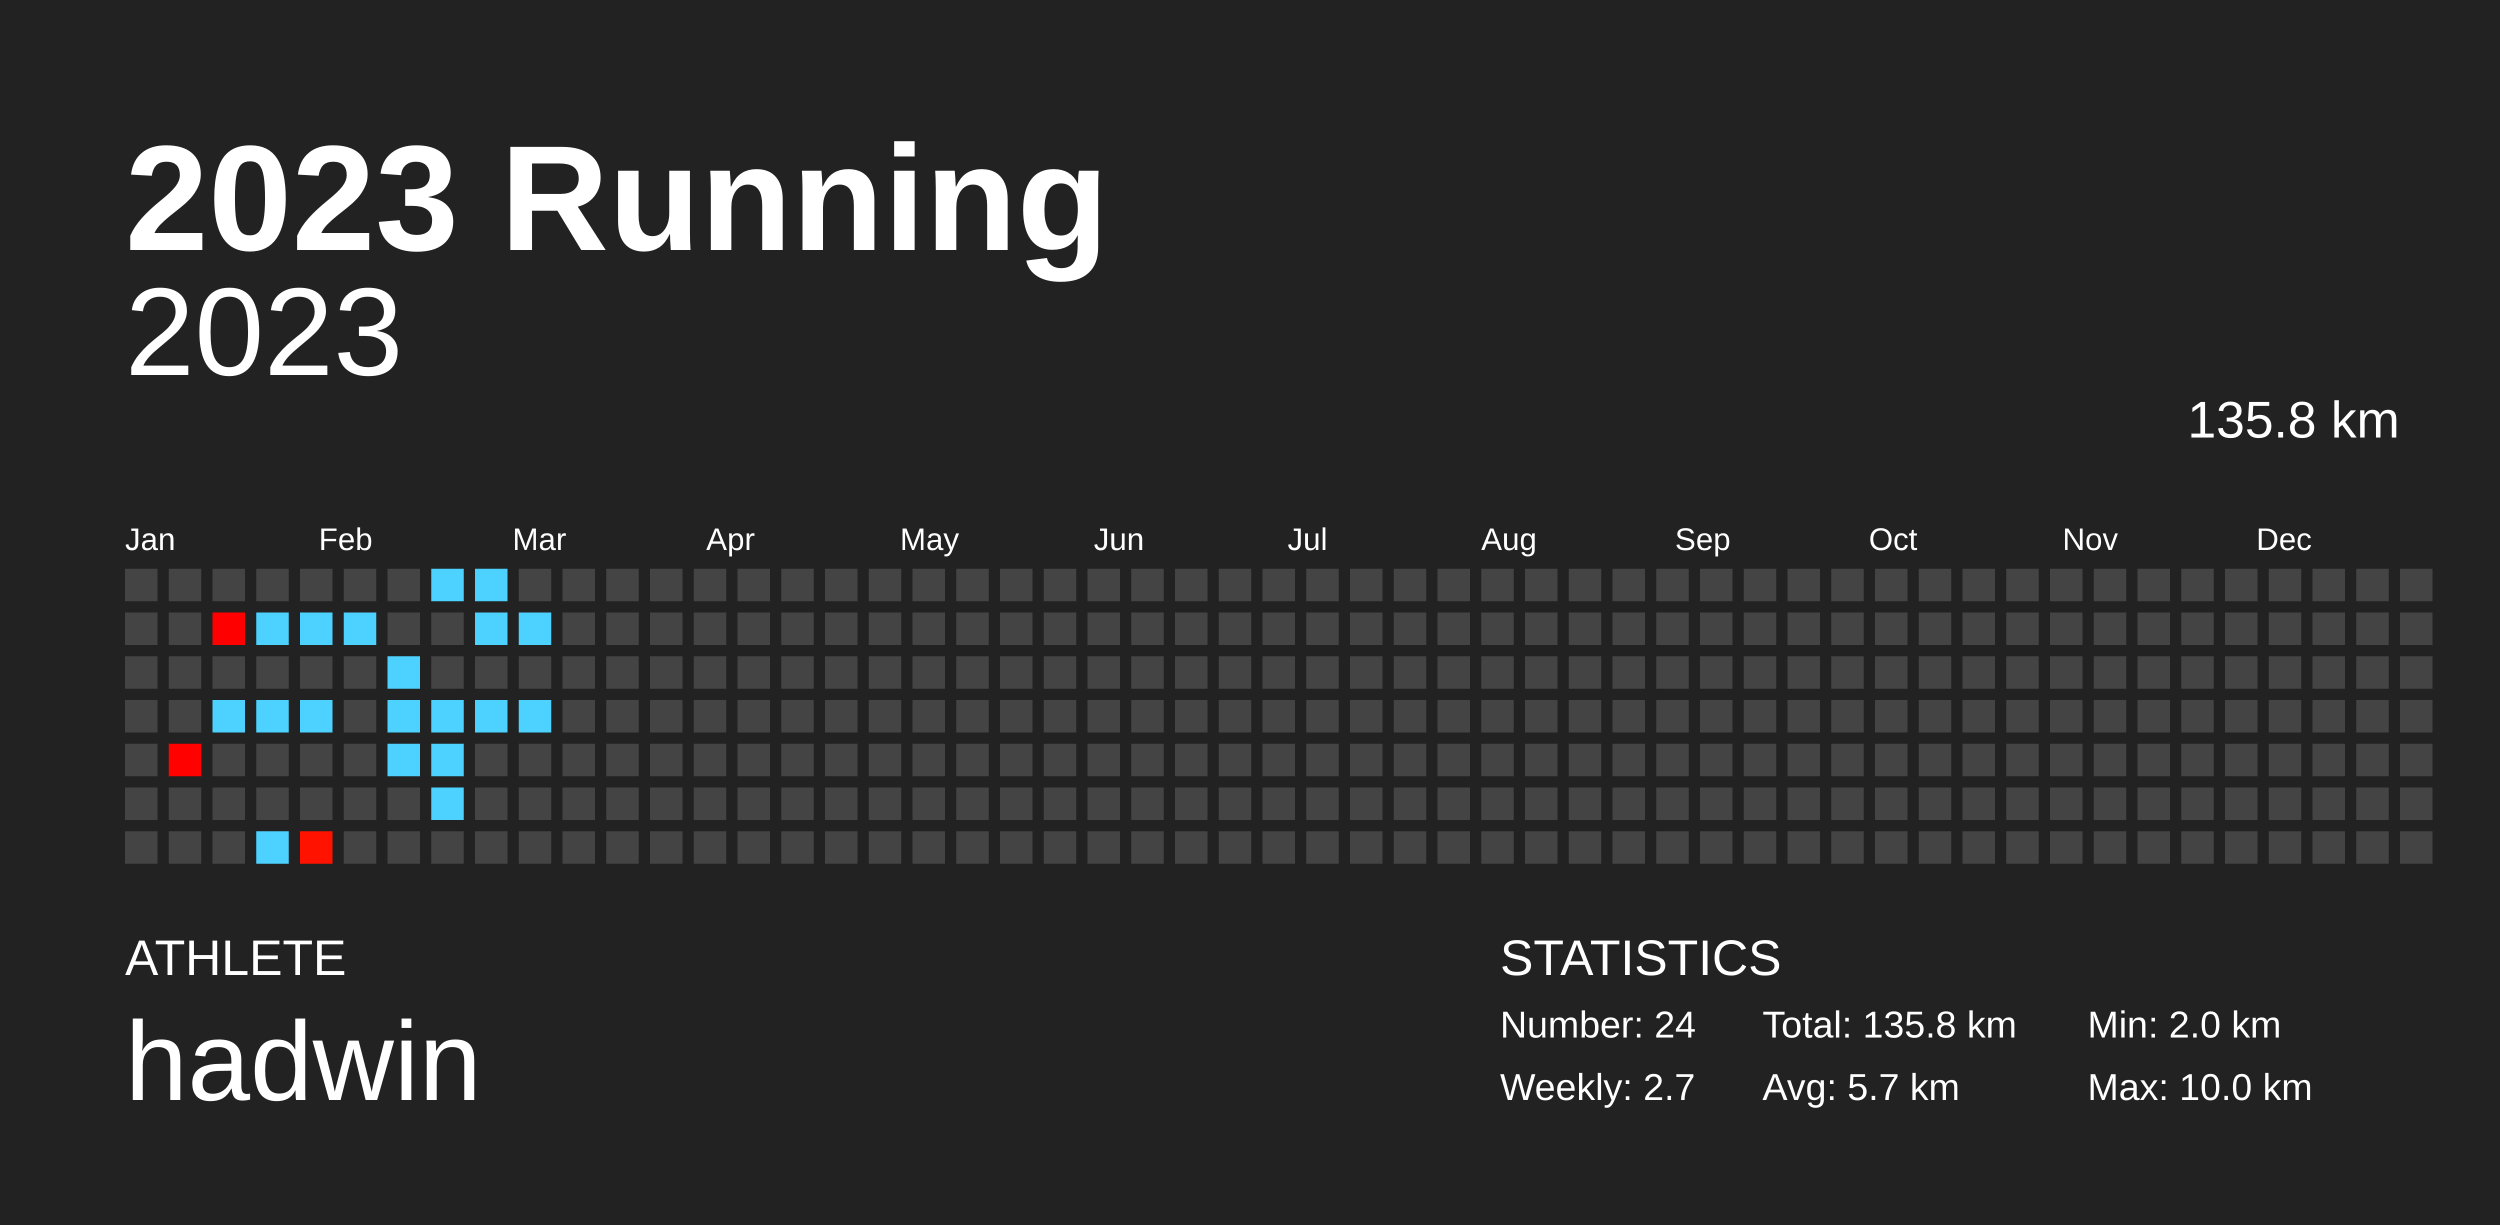
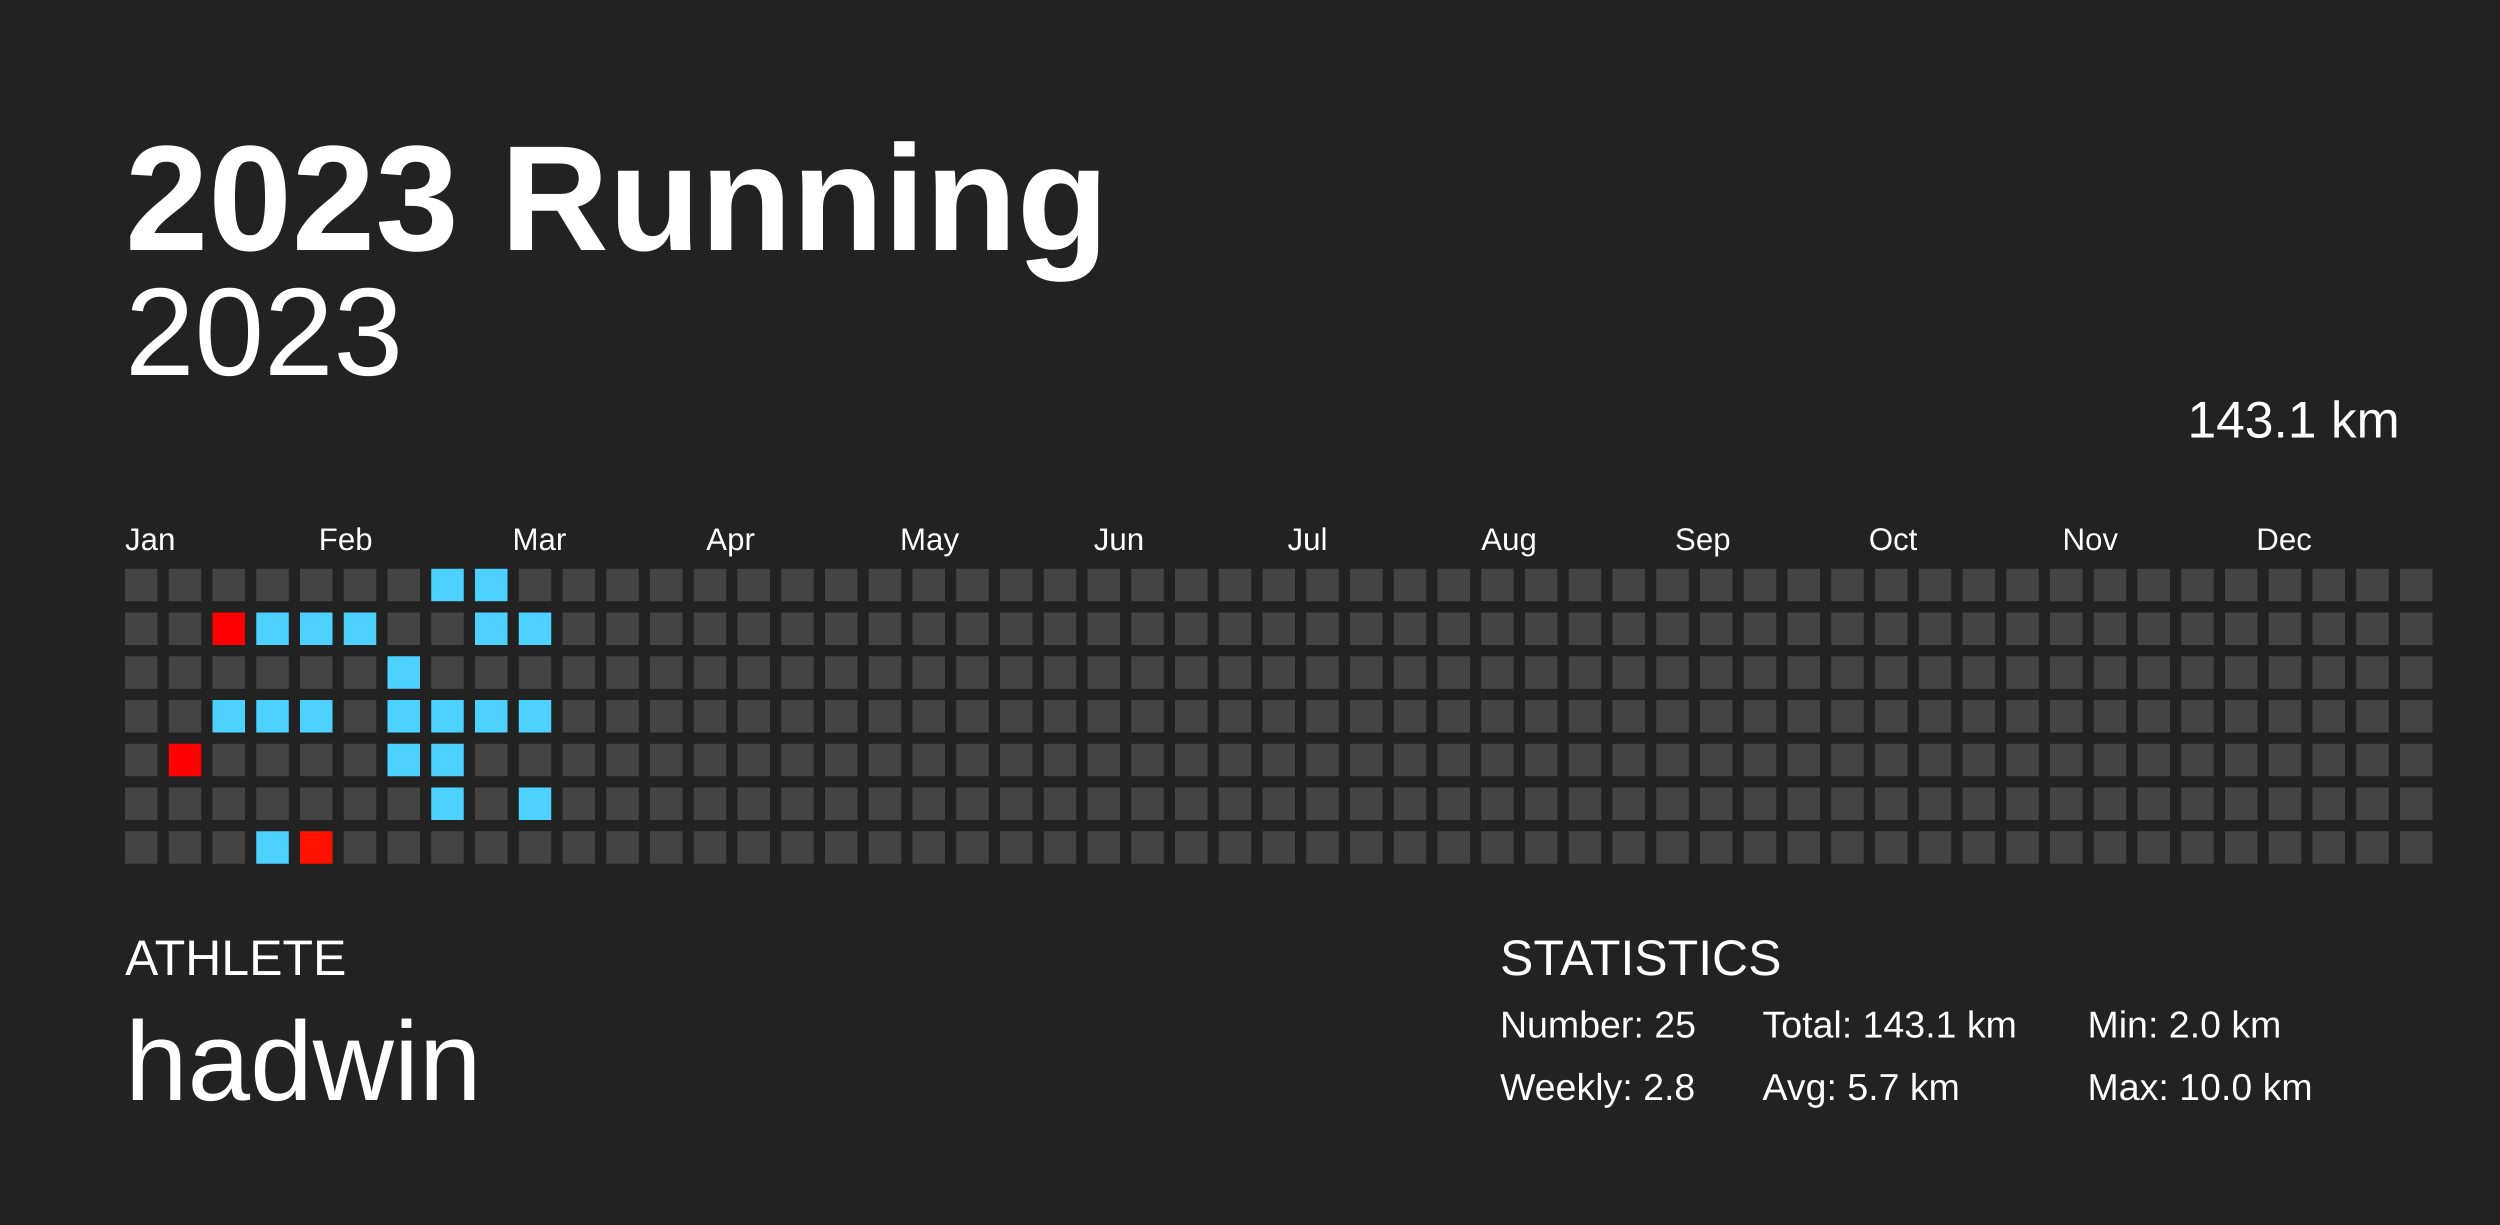
<svg xmlns="http://www.w3.org/2000/svg" baseProfile="full" height="98mm" version="1.1" viewBox="0,0,200,98" width="200mm">
  <defs />
  <rect fill="#222222" height="98" width="200" x="0" y="0" />
  <text fill="#FFFFFF" style="font-size:12px; font-family:Arial; font-weight:bold;" x="10" y="20">2023 Running</text>
  <text fill="#FFFFFF" style="font-size:4px; font-family:Arial" x="10" y="78">ATHLETE</text>
  <text fill="#FFFFFF" style="font-size:9px; font-family:Arial" x="10" y="88">hadwin</text>
  <text fill="#FFFFFF" style="font-size:4px; font-family:Arial" x="120" y="78">STATISTICS</text>
-   <text fill="#FFFFFF" style="font-size:3px; font-family:Arial" x="120" y="83">Number: 24</text>
-   <text fill="#FFFFFF" style="font-size:3px; font-family:Arial" x="120" y="88">Weekly: 2.7</text>
-   <text fill="#FFFFFF" style="font-size:3px; font-family:Arial" x="141" y="83">Total: 135.8 km</text>
+   <text fill="#FFFFFF" style="font-size:3px; font-family:Arial" x="120" y="83">Number: 25</text>
+   <text fill="#FFFFFF" style="font-size:3px; font-family:Arial" x="120" y="88">Weekly: 2.8</text>
+   <text fill="#FFFFFF" style="font-size:3px; font-family:Arial" x="141" y="83">Total: 143.1 km</text>
  <text fill="#FFFFFF" style="font-size:3px; font-family:Arial" x="141" y="88">Avg: 5.7 km</text>
  <text fill="#FFFFFF" style="font-size:3px; font-family:Arial" x="167" y="83">Min: 2.0 km</text>
  <text fill="#FFFFFF" style="font-size:3px; font-family:Arial" x="167" y="88">Max: 10.0 km</text>
  <text alignment-baseline="hanging" fill="#FFFFFF" style="font-size:10.0px; font-family:Arial;" x="10" y="30">2023</text>
-   <text alignment-baseline="hanging" fill="#FFFFFF" style="font-size:4.125px; font-family:Arial;" x="175" y="35">135.8 km</text>
+   <text alignment-baseline="hanging" fill="#FFFFFF" style="font-size:4.125px; font-family:Arial;" x="175" y="35">143.1 km</text>
  <text fill="#FFFFFF" style="font-size:2.5px; font-family:Arial" x="10.0" y="44">Jan</text>
  <text fill="#FFFFFF" style="font-size:2.5px; font-family:Arial" x="25.5" y="44">Feb</text>
  <text fill="#FFFFFF" style="font-size:2.5px; font-family:Arial" x="41.0" y="44">Mar</text>
  <text fill="#FFFFFF" style="font-size:2.5px; font-family:Arial" x="56.5" y="44">Apr</text>
  <text fill="#FFFFFF" style="font-size:2.5px; font-family:Arial" x="72.0" y="44">May</text>
  <text fill="#FFFFFF" style="font-size:2.5px; font-family:Arial" x="87.5" y="44">Jun</text>
  <text fill="#FFFFFF" style="font-size:2.5px; font-family:Arial" x="103.0" y="44">Jul</text>
  <text fill="#FFFFFF" style="font-size:2.5px; font-family:Arial" x="118.5" y="44">Aug</text>
  <text fill="#FFFFFF" style="font-size:2.5px; font-family:Arial" x="134.0" y="44">Sep</text>
  <text fill="#FFFFFF" style="font-size:2.5px; font-family:Arial" x="149.5" y="44">Oct</text>
  <text fill="#FFFFFF" style="font-size:2.5px; font-family:Arial" x="165.0" y="44">Nov</text>
  <text fill="#FFFFFF" style="font-size:2.5px; font-family:Arial" x="180.5" y="44">Dec</text>
  <rect fill="#444444" height="2.6" width="2.6" x="10.0" y="45.5" />
  <rect fill="#444444" height="2.6" width="2.6" x="10.0" y="49.0" />
  <rect fill="#444444" height="2.6" width="2.6" x="10.0" y="52.5" />
  <rect fill="#444444" height="2.6" width="2.6" x="10.0" y="56.0" />
  <rect fill="#444444" height="2.6" width="2.6" x="10.0" y="59.5" />
  <rect fill="#444444" height="2.6" width="2.6" x="10.0" y="63.0" />
  <rect fill="#444444" height="2.6" width="2.6" x="10.0" y="66.5" />
  <rect fill="#444444" height="2.6" width="2.6" x="13.5" y="45.5" />
  <rect fill="#444444" height="2.6" width="2.6" x="13.5" y="49.0" />
  <rect fill="#444444" height="2.6" width="2.6" x="13.5" y="52.5" />
  <rect fill="#444444" height="2.6" width="2.6" x="13.5" y="56.0" />
  <rect fill="#ff0200" height="2.6" width="2.6" x="13.5" y="59.5" />
  <rect fill="#444444" height="2.6" width="2.6" x="13.5" y="63.0" />
  <rect fill="#444444" height="2.6" width="2.6" x="13.5" y="66.5" />
  <rect fill="#444444" height="2.6" width="2.6" x="17.0" y="45.5" />
  <rect fill="#ff0000" height="2.6" width="2.6" x="17.0" y="49.0" />
  <rect fill="#444444" height="2.6" width="2.6" x="17.0" y="52.5" />
  <rect fill="#4dd2ff" height="2.6" width="2.6" x="17.0" y="56.0" />
  <rect fill="#444444" height="2.6" width="2.6" x="17.0" y="59.5" />
  <rect fill="#444444" height="2.6" width="2.6" x="17.0" y="63.0" />
  <rect fill="#444444" height="2.6" width="2.6" x="17.0" y="66.5" />
  <rect fill="#444444" height="2.6" width="2.6" x="20.5" y="45.5" />
  <rect fill="#4dd2ff" height="2.6" width="2.6" x="20.5" y="49.0" />
  <rect fill="#444444" height="2.6" width="2.6" x="20.5" y="52.5" />
  <rect fill="#4dd2ff" height="2.6" width="2.6" x="20.5" y="56.0" />
  <rect fill="#444444" height="2.6" width="2.6" x="20.5" y="59.5" />
  <rect fill="#444444" height="2.6" width="2.6" x="20.5" y="63.0" />
  <rect fill="#4dd2ff" height="2.6" width="2.6" x="20.5" y="66.5" />
  <rect fill="#444444" height="2.6" width="2.6" x="24.0" y="45.5" />
  <rect fill="#4dd2ff" height="2.6" width="2.6" x="24.0" y="49.0" />
  <rect fill="#444444" height="2.6" width="2.6" x="24.0" y="52.5" />
  <rect fill="#4dd2ff" height="2.6" width="2.6" x="24.0" y="56.0" />
  <rect fill="#444444" height="2.6" width="2.6" x="24.0" y="59.5" />
  <rect fill="#444444" height="2.6" width="2.6" x="24.0" y="63.0" />
  <rect fill="#ff1200" height="2.6" width="2.6" x="24.0" y="66.5" />
  <rect fill="#444444" height="2.6" width="2.6" x="27.5" y="45.5" />
  <rect fill="#4dd2ff" height="2.6" width="2.6" x="27.5" y="49.0" />
  <rect fill="#444444" height="2.6" width="2.6" x="27.5" y="52.5" />
  <rect fill="#444444" height="2.6" width="2.6" x="27.5" y="56.0" />
  <rect fill="#444444" height="2.6" width="2.6" x="27.5" y="59.5" />
  <rect fill="#444444" height="2.6" width="2.6" x="27.5" y="63.0" />
  <rect fill="#444444" height="2.6" width="2.6" x="27.5" y="66.5" />
  <rect fill="#444444" height="2.6" width="2.6" x="31.0" y="45.5" />
  <rect fill="#444444" height="2.6" width="2.6" x="31.0" y="49.0" />
  <rect fill="#4dd2ff" height="2.6" width="2.6" x="31.0" y="52.5" />
  <rect fill="#4dd2ff" height="2.6" width="2.6" x="31.0" y="56.0" />
  <rect fill="#4dd2ff" height="2.6" width="2.6" x="31.0" y="59.5" />
  <rect fill="#444444" height="2.6" width="2.6" x="31.0" y="63.0" />
  <rect fill="#444444" height="2.6" width="2.6" x="31.0" y="66.5" />
  <rect fill="#4dd2ff" height="2.6" width="2.6" x="34.5" y="45.5" />
  <rect fill="#444444" height="2.6" width="2.6" x="34.5" y="49.0" />
  <rect fill="#444444" height="2.6" width="2.6" x="34.5" y="52.5" />
  <rect fill="#4dd2ff" height="2.6" width="2.6" x="34.5" y="56.0" />
  <rect fill="#4dd2ff" height="2.6" width="2.6" x="34.5" y="59.5" />
  <rect fill="#4dd2ff" height="2.6" width="2.6" x="34.5" y="63.0" />
  <rect fill="#444444" height="2.6" width="2.6" x="34.5" y="66.5" />
  <rect fill="#4dd2ff" height="2.6" width="2.6" x="38.0" y="45.5" />
  <rect fill="#4dd2ff" height="2.6" width="2.6" x="38.0" y="49.0" />
  <rect fill="#444444" height="2.6" width="2.6" x="38.0" y="52.5" />
  <rect fill="#4dd2ff" height="2.6" width="2.6" x="38.0" y="56.0" />
  <rect fill="#444444" height="2.6" width="2.6" x="38.0" y="59.5" />
  <rect fill="#444444" height="2.6" width="2.6" x="38.0" y="63.0" />
  <rect fill="#444444" height="2.6" width="2.6" x="38.0" y="66.5" />
  <rect fill="#444444" height="2.6" width="2.6" x="41.5" y="45.5" />
  <rect fill="#4dd2ff" height="2.6" width="2.6" x="41.5" y="49.0" />
  <rect fill="#444444" height="2.6" width="2.6" x="41.5" y="52.5" />
  <rect fill="#4dd2ff" height="2.6" width="2.6" x="41.5" y="56.0" />
  <rect fill="#444444" height="2.6" width="2.6" x="41.5" y="59.5" />
-   <rect fill="#444444" height="2.6" width="2.6" x="41.5" y="63.0" />
+   <rect fill="#4dd2ff" height="2.6" width="2.6" x="41.5" y="63.0" />
  <rect fill="#444444" height="2.6" width="2.6" x="41.5" y="66.5" />
  <rect fill="#444444" height="2.6" width="2.6" x="45.0" y="45.5" />
  <rect fill="#444444" height="2.6" width="2.6" x="45.0" y="49.0" />
  <rect fill="#444444" height="2.6" width="2.6" x="45.0" y="52.5" />
  <rect fill="#444444" height="2.6" width="2.6" x="45.0" y="56.0" />
  <rect fill="#444444" height="2.6" width="2.6" x="45.0" y="59.5" />
  <rect fill="#444444" height="2.6" width="2.6" x="45.0" y="63.0" />
  <rect fill="#444444" height="2.6" width="2.6" x="45.0" y="66.5" />
  <rect fill="#444444" height="2.6" width="2.6" x="48.5" y="45.5" />
  <rect fill="#444444" height="2.6" width="2.6" x="48.5" y="49.0" />
  <rect fill="#444444" height="2.6" width="2.6" x="48.5" y="52.5" />
  <rect fill="#444444" height="2.6" width="2.6" x="48.5" y="56.0" />
  <rect fill="#444444" height="2.6" width="2.6" x="48.5" y="59.5" />
  <rect fill="#444444" height="2.6" width="2.6" x="48.5" y="63.0" />
  <rect fill="#444444" height="2.6" width="2.6" x="48.5" y="66.5" />
  <rect fill="#444444" height="2.6" width="2.6" x="52.0" y="45.5" />
  <rect fill="#444444" height="2.6" width="2.6" x="52.0" y="49.0" />
  <rect fill="#444444" height="2.6" width="2.6" x="52.0" y="52.5" />
  <rect fill="#444444" height="2.6" width="2.6" x="52.0" y="56.0" />
  <rect fill="#444444" height="2.6" width="2.6" x="52.0" y="59.5" />
  <rect fill="#444444" height="2.6" width="2.6" x="52.0" y="63.0" />
  <rect fill="#444444" height="2.6" width="2.6" x="52.0" y="66.5" />
  <rect fill="#444444" height="2.6" width="2.6" x="55.5" y="45.5" />
  <rect fill="#444444" height="2.6" width="2.6" x="55.5" y="49.0" />
  <rect fill="#444444" height="2.6" width="2.6" x="55.5" y="52.5" />
  <rect fill="#444444" height="2.6" width="2.6" x="55.5" y="56.0" />
  <rect fill="#444444" height="2.6" width="2.6" x="55.5" y="59.5" />
  <rect fill="#444444" height="2.6" width="2.6" x="55.5" y="63.0" />
  <rect fill="#444444" height="2.6" width="2.6" x="55.5" y="66.5" />
  <rect fill="#444444" height="2.6" width="2.6" x="59.0" y="45.5" />
  <rect fill="#444444" height="2.6" width="2.6" x="59.0" y="49.0" />
  <rect fill="#444444" height="2.6" width="2.6" x="59.0" y="52.5" />
  <rect fill="#444444" height="2.6" width="2.6" x="59.0" y="56.0" />
  <rect fill="#444444" height="2.6" width="2.6" x="59.0" y="59.5" />
  <rect fill="#444444" height="2.6" width="2.6" x="59.0" y="63.0" />
  <rect fill="#444444" height="2.6" width="2.6" x="59.0" y="66.5" />
  <rect fill="#444444" height="2.6" width="2.6" x="62.5" y="45.5" />
  <rect fill="#444444" height="2.6" width="2.6" x="62.5" y="49.0" />
  <rect fill="#444444" height="2.6" width="2.6" x="62.5" y="52.5" />
  <rect fill="#444444" height="2.6" width="2.6" x="62.5" y="56.0" />
  <rect fill="#444444" height="2.6" width="2.6" x="62.5" y="59.5" />
  <rect fill="#444444" height="2.6" width="2.6" x="62.5" y="63.0" />
  <rect fill="#444444" height="2.6" width="2.6" x="62.5" y="66.5" />
  <rect fill="#444444" height="2.6" width="2.6" x="66.0" y="45.5" />
  <rect fill="#444444" height="2.6" width="2.6" x="66.0" y="49.0" />
  <rect fill="#444444" height="2.6" width="2.6" x="66.0" y="52.5" />
  <rect fill="#444444" height="2.6" width="2.6" x="66.0" y="56.0" />
  <rect fill="#444444" height="2.6" width="2.6" x="66.0" y="59.5" />
  <rect fill="#444444" height="2.6" width="2.6" x="66.0" y="63.0" />
  <rect fill="#444444" height="2.6" width="2.6" x="66.0" y="66.5" />
  <rect fill="#444444" height="2.6" width="2.6" x="69.5" y="45.5" />
  <rect fill="#444444" height="2.6" width="2.6" x="69.5" y="49.0" />
  <rect fill="#444444" height="2.6" width="2.6" x="69.5" y="52.5" />
  <rect fill="#444444" height="2.6" width="2.6" x="69.5" y="56.0" />
  <rect fill="#444444" height="2.6" width="2.6" x="69.5" y="59.5" />
  <rect fill="#444444" height="2.6" width="2.6" x="69.5" y="63.0" />
  <rect fill="#444444" height="2.6" width="2.6" x="69.5" y="66.5" />
  <rect fill="#444444" height="2.6" width="2.6" x="73.0" y="45.5" />
  <rect fill="#444444" height="2.6" width="2.6" x="73.0" y="49.0" />
  <rect fill="#444444" height="2.6" width="2.6" x="73.0" y="52.5" />
  <rect fill="#444444" height="2.6" width="2.6" x="73.0" y="56.0" />
  <rect fill="#444444" height="2.6" width="2.6" x="73.0" y="59.5" />
  <rect fill="#444444" height="2.6" width="2.6" x="73.0" y="63.0" />
  <rect fill="#444444" height="2.6" width="2.6" x="73.0" y="66.5" />
  <rect fill="#444444" height="2.6" width="2.6" x="76.5" y="45.5" />
  <rect fill="#444444" height="2.6" width="2.6" x="76.5" y="49.0" />
  <rect fill="#444444" height="2.6" width="2.6" x="76.5" y="52.5" />
  <rect fill="#444444" height="2.6" width="2.6" x="76.5" y="56.0" />
  <rect fill="#444444" height="2.6" width="2.6" x="76.5" y="59.5" />
  <rect fill="#444444" height="2.6" width="2.6" x="76.5" y="63.0" />
  <rect fill="#444444" height="2.6" width="2.6" x="76.5" y="66.5" />
  <rect fill="#444444" height="2.6" width="2.6" x="80.0" y="45.5" />
  <rect fill="#444444" height="2.6" width="2.6" x="80.0" y="49.0" />
  <rect fill="#444444" height="2.6" width="2.6" x="80.0" y="52.5" />
  <rect fill="#444444" height="2.6" width="2.6" x="80.0" y="56.0" />
  <rect fill="#444444" height="2.6" width="2.6" x="80.0" y="59.5" />
  <rect fill="#444444" height="2.6" width="2.6" x="80.0" y="63.0" />
  <rect fill="#444444" height="2.6" width="2.6" x="80.0" y="66.5" />
  <rect fill="#444444" height="2.6" width="2.6" x="83.5" y="45.5" />
  <rect fill="#444444" height="2.6" width="2.6" x="83.5" y="49.0" />
  <rect fill="#444444" height="2.6" width="2.6" x="83.5" y="52.5" />
  <rect fill="#444444" height="2.6" width="2.6" x="83.5" y="56.0" />
  <rect fill="#444444" height="2.6" width="2.6" x="83.5" y="59.5" />
  <rect fill="#444444" height="2.6" width="2.6" x="83.5" y="63.0" />
  <rect fill="#444444" height="2.6" width="2.6" x="83.5" y="66.5" />
  <rect fill="#444444" height="2.6" width="2.6" x="87.0" y="45.5" />
  <rect fill="#444444" height="2.6" width="2.6" x="87.0" y="49.0" />
  <rect fill="#444444" height="2.6" width="2.6" x="87.0" y="52.5" />
  <rect fill="#444444" height="2.6" width="2.6" x="87.0" y="56.0" />
  <rect fill="#444444" height="2.6" width="2.6" x="87.0" y="59.5" />
  <rect fill="#444444" height="2.6" width="2.6" x="87.0" y="63.0" />
  <rect fill="#444444" height="2.6" width="2.6" x="87.0" y="66.5" />
  <rect fill="#444444" height="2.6" width="2.6" x="90.5" y="45.5" />
  <rect fill="#444444" height="2.6" width="2.6" x="90.5" y="49.0" />
  <rect fill="#444444" height="2.6" width="2.6" x="90.5" y="52.5" />
  <rect fill="#444444" height="2.6" width="2.6" x="90.5" y="56.0" />
  <rect fill="#444444" height="2.6" width="2.6" x="90.5" y="59.5" />
  <rect fill="#444444" height="2.6" width="2.6" x="90.5" y="63.0" />
  <rect fill="#444444" height="2.6" width="2.6" x="90.5" y="66.5" />
  <rect fill="#444444" height="2.6" width="2.6" x="94.0" y="45.5" />
  <rect fill="#444444" height="2.6" width="2.6" x="94.0" y="49.0" />
  <rect fill="#444444" height="2.6" width="2.6" x="94.0" y="52.5" />
  <rect fill="#444444" height="2.6" width="2.6" x="94.0" y="56.0" />
  <rect fill="#444444" height="2.6" width="2.6" x="94.0" y="59.5" />
  <rect fill="#444444" height="2.6" width="2.6" x="94.0" y="63.0" />
  <rect fill="#444444" height="2.6" width="2.6" x="94.0" y="66.5" />
  <rect fill="#444444" height="2.6" width="2.6" x="97.5" y="45.5" />
  <rect fill="#444444" height="2.6" width="2.6" x="97.5" y="49.0" />
  <rect fill="#444444" height="2.6" width="2.6" x="97.5" y="52.5" />
  <rect fill="#444444" height="2.6" width="2.6" x="97.5" y="56.0" />
  <rect fill="#444444" height="2.6" width="2.6" x="97.5" y="59.5" />
  <rect fill="#444444" height="2.6" width="2.6" x="97.5" y="63.0" />
  <rect fill="#444444" height="2.6" width="2.6" x="97.5" y="66.5" />
  <rect fill="#444444" height="2.6" width="2.6" x="101.0" y="45.5" />
  <rect fill="#444444" height="2.6" width="2.6" x="101.0" y="49.0" />
  <rect fill="#444444" height="2.6" width="2.6" x="101.0" y="52.5" />
  <rect fill="#444444" height="2.6" width="2.6" x="101.0" y="56.0" />
  <rect fill="#444444" height="2.6" width="2.6" x="101.0" y="59.5" />
  <rect fill="#444444" height="2.6" width="2.6" x="101.0" y="63.0" />
  <rect fill="#444444" height="2.6" width="2.6" x="101.0" y="66.5" />
  <rect fill="#444444" height="2.6" width="2.6" x="104.5" y="45.5" />
  <rect fill="#444444" height="2.6" width="2.6" x="104.5" y="49.0" />
  <rect fill="#444444" height="2.6" width="2.6" x="104.5" y="52.5" />
  <rect fill="#444444" height="2.6" width="2.6" x="104.5" y="56.0" />
  <rect fill="#444444" height="2.6" width="2.6" x="104.5" y="59.5" />
  <rect fill="#444444" height="2.6" width="2.6" x="104.5" y="63.0" />
  <rect fill="#444444" height="2.6" width="2.6" x="104.5" y="66.5" />
  <rect fill="#444444" height="2.6" width="2.6" x="108.0" y="45.5" />
  <rect fill="#444444" height="2.6" width="2.6" x="108.0" y="49.0" />
  <rect fill="#444444" height="2.6" width="2.6" x="108.0" y="52.5" />
  <rect fill="#444444" height="2.6" width="2.6" x="108.0" y="56.0" />
  <rect fill="#444444" height="2.6" width="2.6" x="108.0" y="59.5" />
  <rect fill="#444444" height="2.6" width="2.6" x="108.0" y="63.0" />
  <rect fill="#444444" height="2.6" width="2.6" x="108.0" y="66.5" />
  <rect fill="#444444" height="2.6" width="2.6" x="111.5" y="45.5" />
  <rect fill="#444444" height="2.6" width="2.6" x="111.5" y="49.0" />
  <rect fill="#444444" height="2.6" width="2.6" x="111.5" y="52.5" />
  <rect fill="#444444" height="2.6" width="2.6" x="111.5" y="56.0" />
  <rect fill="#444444" height="2.6" width="2.6" x="111.5" y="59.5" />
  <rect fill="#444444" height="2.6" width="2.6" x="111.5" y="63.0" />
  <rect fill="#444444" height="2.6" width="2.6" x="111.5" y="66.5" />
  <rect fill="#444444" height="2.6" width="2.6" x="115.0" y="45.5" />
  <rect fill="#444444" height="2.6" width="2.6" x="115.0" y="49.0" />
  <rect fill="#444444" height="2.6" width="2.6" x="115.0" y="52.5" />
  <rect fill="#444444" height="2.6" width="2.6" x="115.0" y="56.0" />
  <rect fill="#444444" height="2.6" width="2.6" x="115.0" y="59.5" />
  <rect fill="#444444" height="2.6" width="2.6" x="115.0" y="63.0" />
  <rect fill="#444444" height="2.6" width="2.6" x="115.0" y="66.5" />
  <rect fill="#444444" height="2.6" width="2.6" x="118.5" y="45.5" />
  <rect fill="#444444" height="2.6" width="2.6" x="118.5" y="49.0" />
  <rect fill="#444444" height="2.6" width="2.6" x="118.5" y="52.5" />
  <rect fill="#444444" height="2.6" width="2.6" x="118.5" y="56.0" />
  <rect fill="#444444" height="2.6" width="2.6" x="118.5" y="59.5" />
  <rect fill="#444444" height="2.6" width="2.6" x="118.5" y="63.0" />
  <rect fill="#444444" height="2.6" width="2.6" x="118.5" y="66.5" />
  <rect fill="#444444" height="2.6" width="2.6" x="122.0" y="45.5" />
  <rect fill="#444444" height="2.6" width="2.6" x="122.0" y="49.0" />
  <rect fill="#444444" height="2.6" width="2.6" x="122.0" y="52.5" />
  <rect fill="#444444" height="2.6" width="2.6" x="122.0" y="56.0" />
  <rect fill="#444444" height="2.6" width="2.6" x="122.0" y="59.5" />
  <rect fill="#444444" height="2.6" width="2.6" x="122.0" y="63.0" />
  <rect fill="#444444" height="2.6" width="2.6" x="122.0" y="66.5" />
  <rect fill="#444444" height="2.6" width="2.6" x="125.5" y="45.5" />
  <rect fill="#444444" height="2.6" width="2.6" x="125.5" y="49.0" />
  <rect fill="#444444" height="2.6" width="2.6" x="125.5" y="52.5" />
  <rect fill="#444444" height="2.6" width="2.6" x="125.5" y="56.0" />
  <rect fill="#444444" height="2.6" width="2.6" x="125.5" y="59.5" />
  <rect fill="#444444" height="2.6" width="2.6" x="125.5" y="63.0" />
  <rect fill="#444444" height="2.6" width="2.6" x="125.5" y="66.5" />
  <rect fill="#444444" height="2.6" width="2.6" x="129.0" y="45.5" />
  <rect fill="#444444" height="2.6" width="2.6" x="129.0" y="49.0" />
  <rect fill="#444444" height="2.6" width="2.6" x="129.0" y="52.5" />
  <rect fill="#444444" height="2.6" width="2.6" x="129.0" y="56.0" />
  <rect fill="#444444" height="2.6" width="2.6" x="129.0" y="59.5" />
  <rect fill="#444444" height="2.6" width="2.6" x="129.0" y="63.0" />
  <rect fill="#444444" height="2.6" width="2.6" x="129.0" y="66.5" />
  <rect fill="#444444" height="2.6" width="2.6" x="132.5" y="45.5" />
  <rect fill="#444444" height="2.6" width="2.6" x="132.5" y="49.0" />
  <rect fill="#444444" height="2.6" width="2.6" x="132.5" y="52.5" />
  <rect fill="#444444" height="2.6" width="2.6" x="132.5" y="56.0" />
  <rect fill="#444444" height="2.6" width="2.6" x="132.5" y="59.5" />
  <rect fill="#444444" height="2.6" width="2.6" x="132.5" y="63.0" />
  <rect fill="#444444" height="2.6" width="2.6" x="132.5" y="66.5" />
  <rect fill="#444444" height="2.6" width="2.6" x="136.0" y="45.5" />
  <rect fill="#444444" height="2.6" width="2.6" x="136.0" y="49.0" />
  <rect fill="#444444" height="2.6" width="2.6" x="136.0" y="52.5" />
  <rect fill="#444444" height="2.6" width="2.6" x="136.0" y="56.0" />
  <rect fill="#444444" height="2.6" width="2.6" x="136.0" y="59.5" />
  <rect fill="#444444" height="2.6" width="2.6" x="136.0" y="63.0" />
  <rect fill="#444444" height="2.6" width="2.6" x="136.0" y="66.5" />
  <rect fill="#444444" height="2.6" width="2.6" x="139.5" y="45.5" />
  <rect fill="#444444" height="2.6" width="2.6" x="139.5" y="49.0" />
  <rect fill="#444444" height="2.6" width="2.6" x="139.5" y="52.5" />
  <rect fill="#444444" height="2.6" width="2.6" x="139.5" y="56.0" />
  <rect fill="#444444" height="2.6" width="2.6" x="139.5" y="59.5" />
  <rect fill="#444444" height="2.6" width="2.6" x="139.5" y="63.0" />
  <rect fill="#444444" height="2.6" width="2.6" x="139.5" y="66.5" />
  <rect fill="#444444" height="2.6" width="2.6" x="143.0" y="45.5" />
  <rect fill="#444444" height="2.6" width="2.6" x="143.0" y="49.0" />
  <rect fill="#444444" height="2.6" width="2.6" x="143.0" y="52.5" />
  <rect fill="#444444" height="2.6" width="2.6" x="143.0" y="56.0" />
  <rect fill="#444444" height="2.6" width="2.6" x="143.0" y="59.5" />
  <rect fill="#444444" height="2.6" width="2.6" x="143.0" y="63.0" />
  <rect fill="#444444" height="2.6" width="2.6" x="143.0" y="66.5" />
  <rect fill="#444444" height="2.6" width="2.6" x="146.5" y="45.5" />
  <rect fill="#444444" height="2.6" width="2.6" x="146.5" y="49.0" />
  <rect fill="#444444" height="2.6" width="2.6" x="146.5" y="52.5" />
  <rect fill="#444444" height="2.6" width="2.6" x="146.5" y="56.0" />
  <rect fill="#444444" height="2.6" width="2.6" x="146.5" y="59.5" />
  <rect fill="#444444" height="2.6" width="2.6" x="146.5" y="63.0" />
  <rect fill="#444444" height="2.6" width="2.6" x="146.5" y="66.5" />
  <rect fill="#444444" height="2.6" width="2.6" x="150.0" y="45.5" />
  <rect fill="#444444" height="2.6" width="2.6" x="150.0" y="49.0" />
  <rect fill="#444444" height="2.6" width="2.6" x="150.0" y="52.5" />
  <rect fill="#444444" height="2.6" width="2.6" x="150.0" y="56.0" />
  <rect fill="#444444" height="2.6" width="2.6" x="150.0" y="59.5" />
  <rect fill="#444444" height="2.6" width="2.6" x="150.0" y="63.0" />
  <rect fill="#444444" height="2.6" width="2.6" x="150.0" y="66.5" />
  <rect fill="#444444" height="2.6" width="2.6" x="153.5" y="45.5" />
  <rect fill="#444444" height="2.6" width="2.6" x="153.5" y="49.0" />
  <rect fill="#444444" height="2.6" width="2.6" x="153.5" y="52.5" />
  <rect fill="#444444" height="2.6" width="2.6" x="153.5" y="56.0" />
  <rect fill="#444444" height="2.6" width="2.6" x="153.5" y="59.5" />
  <rect fill="#444444" height="2.6" width="2.6" x="153.5" y="63.0" />
  <rect fill="#444444" height="2.6" width="2.6" x="153.5" y="66.5" />
  <rect fill="#444444" height="2.6" width="2.6" x="157.0" y="45.5" />
  <rect fill="#444444" height="2.6" width="2.6" x="157.0" y="49.0" />
  <rect fill="#444444" height="2.6" width="2.6" x="157.0" y="52.5" />
  <rect fill="#444444" height="2.6" width="2.6" x="157.0" y="56.0" />
  <rect fill="#444444" height="2.6" width="2.6" x="157.0" y="59.5" />
  <rect fill="#444444" height="2.6" width="2.6" x="157.0" y="63.0" />
  <rect fill="#444444" height="2.6" width="2.6" x="157.0" y="66.5" />
  <rect fill="#444444" height="2.6" width="2.6" x="160.5" y="45.5" />
  <rect fill="#444444" height="2.6" width="2.6" x="160.5" y="49.0" />
  <rect fill="#444444" height="2.6" width="2.6" x="160.5" y="52.5" />
  <rect fill="#444444" height="2.6" width="2.6" x="160.5" y="56.0" />
  <rect fill="#444444" height="2.6" width="2.6" x="160.5" y="59.5" />
  <rect fill="#444444" height="2.6" width="2.6" x="160.5" y="63.0" />
  <rect fill="#444444" height="2.6" width="2.6" x="160.5" y="66.5" />
  <rect fill="#444444" height="2.6" width="2.6" x="164.0" y="45.5" />
  <rect fill="#444444" height="2.6" width="2.6" x="164.0" y="49.0" />
  <rect fill="#444444" height="2.6" width="2.6" x="164.0" y="52.5" />
  <rect fill="#444444" height="2.6" width="2.6" x="164.0" y="56.0" />
  <rect fill="#444444" height="2.6" width="2.6" x="164.0" y="59.5" />
  <rect fill="#444444" height="2.6" width="2.6" x="164.0" y="63.0" />
  <rect fill="#444444" height="2.6" width="2.6" x="164.0" y="66.5" />
  <rect fill="#444444" height="2.6" width="2.6" x="167.5" y="45.5" />
  <rect fill="#444444" height="2.6" width="2.6" x="167.5" y="49.0" />
  <rect fill="#444444" height="2.6" width="2.6" x="167.5" y="52.5" />
  <rect fill="#444444" height="2.6" width="2.6" x="167.5" y="56.0" />
  <rect fill="#444444" height="2.6" width="2.6" x="167.5" y="59.5" />
  <rect fill="#444444" height="2.6" width="2.6" x="167.5" y="63.0" />
  <rect fill="#444444" height="2.6" width="2.6" x="167.5" y="66.5" />
  <rect fill="#444444" height="2.6" width="2.6" x="171.0" y="45.5" />
  <rect fill="#444444" height="2.6" width="2.6" x="171.0" y="49.0" />
  <rect fill="#444444" height="2.6" width="2.6" x="171.0" y="52.5" />
  <rect fill="#444444" height="2.6" width="2.6" x="171.0" y="56.0" />
  <rect fill="#444444" height="2.6" width="2.6" x="171.0" y="59.5" />
  <rect fill="#444444" height="2.6" width="2.6" x="171.0" y="63.0" />
  <rect fill="#444444" height="2.6" width="2.6" x="171.0" y="66.5" />
  <rect fill="#444444" height="2.6" width="2.6" x="174.5" y="45.5" />
  <rect fill="#444444" height="2.6" width="2.6" x="174.5" y="49.0" />
  <rect fill="#444444" height="2.6" width="2.6" x="174.5" y="52.5" />
  <rect fill="#444444" height="2.6" width="2.6" x="174.5" y="56.0" />
  <rect fill="#444444" height="2.6" width="2.6" x="174.5" y="59.5" />
  <rect fill="#444444" height="2.6" width="2.6" x="174.5" y="63.0" />
  <rect fill="#444444" height="2.6" width="2.6" x="174.5" y="66.5" />
  <rect fill="#444444" height="2.6" width="2.6" x="178.0" y="45.5" />
  <rect fill="#444444" height="2.6" width="2.6" x="178.0" y="49.0" />
  <rect fill="#444444" height="2.6" width="2.6" x="178.0" y="52.5" />
  <rect fill="#444444" height="2.6" width="2.6" x="178.0" y="56.0" />
  <rect fill="#444444" height="2.6" width="2.6" x="178.0" y="59.5" />
  <rect fill="#444444" height="2.6" width="2.6" x="178.0" y="63.0" />
  <rect fill="#444444" height="2.6" width="2.6" x="178.0" y="66.5" />
  <rect fill="#444444" height="2.6" width="2.6" x="181.5" y="45.5" />
  <rect fill="#444444" height="2.6" width="2.6" x="181.5" y="49.0" />
  <rect fill="#444444" height="2.6" width="2.6" x="181.5" y="52.5" />
  <rect fill="#444444" height="2.6" width="2.6" x="181.5" y="56.0" />
  <rect fill="#444444" height="2.6" width="2.6" x="181.5" y="59.5" />
  <rect fill="#444444" height="2.6" width="2.6" x="181.5" y="63.0" />
  <rect fill="#444444" height="2.6" width="2.6" x="181.5" y="66.5" />
  <rect fill="#444444" height="2.6" width="2.6" x="185.0" y="45.5" />
  <rect fill="#444444" height="2.6" width="2.6" x="185.0" y="49.0" />
  <rect fill="#444444" height="2.6" width="2.6" x="185.0" y="52.5" />
  <rect fill="#444444" height="2.6" width="2.6" x="185.0" y="56.0" />
  <rect fill="#444444" height="2.6" width="2.6" x="185.0" y="59.5" />
  <rect fill="#444444" height="2.6" width="2.6" x="185.0" y="63.0" />
  <rect fill="#444444" height="2.6" width="2.6" x="185.0" y="66.5" />
  <rect fill="#444444" height="2.6" width="2.6" x="188.5" y="45.5" />
  <rect fill="#444444" height="2.6" width="2.6" x="188.5" y="49.0" />
  <rect fill="#444444" height="2.6" width="2.6" x="188.5" y="52.5" />
  <rect fill="#444444" height="2.6" width="2.6" x="188.5" y="56.0" />
  <rect fill="#444444" height="2.6" width="2.6" x="188.5" y="59.5" />
  <rect fill="#444444" height="2.6" width="2.6" x="188.5" y="63.0" />
  <rect fill="#444444" height="2.6" width="2.6" x="188.5" y="66.5" />
  <rect fill="#444444" height="2.6" width="2.6" x="192.0" y="45.5" />
  <rect fill="#444444" height="2.6" width="2.6" x="192.0" y="49.0" />
  <rect fill="#444444" height="2.6" width="2.6" x="192.0" y="52.5" />
  <rect fill="#444444" height="2.6" width="2.6" x="192.0" y="56.0" />
  <rect fill="#444444" height="2.6" width="2.6" x="192.0" y="59.5" />
  <rect fill="#444444" height="2.6" width="2.6" x="192.0" y="63.0" />
  <rect fill="#444444" height="2.6" width="2.6" x="192.0" y="66.5" />
</svg>
